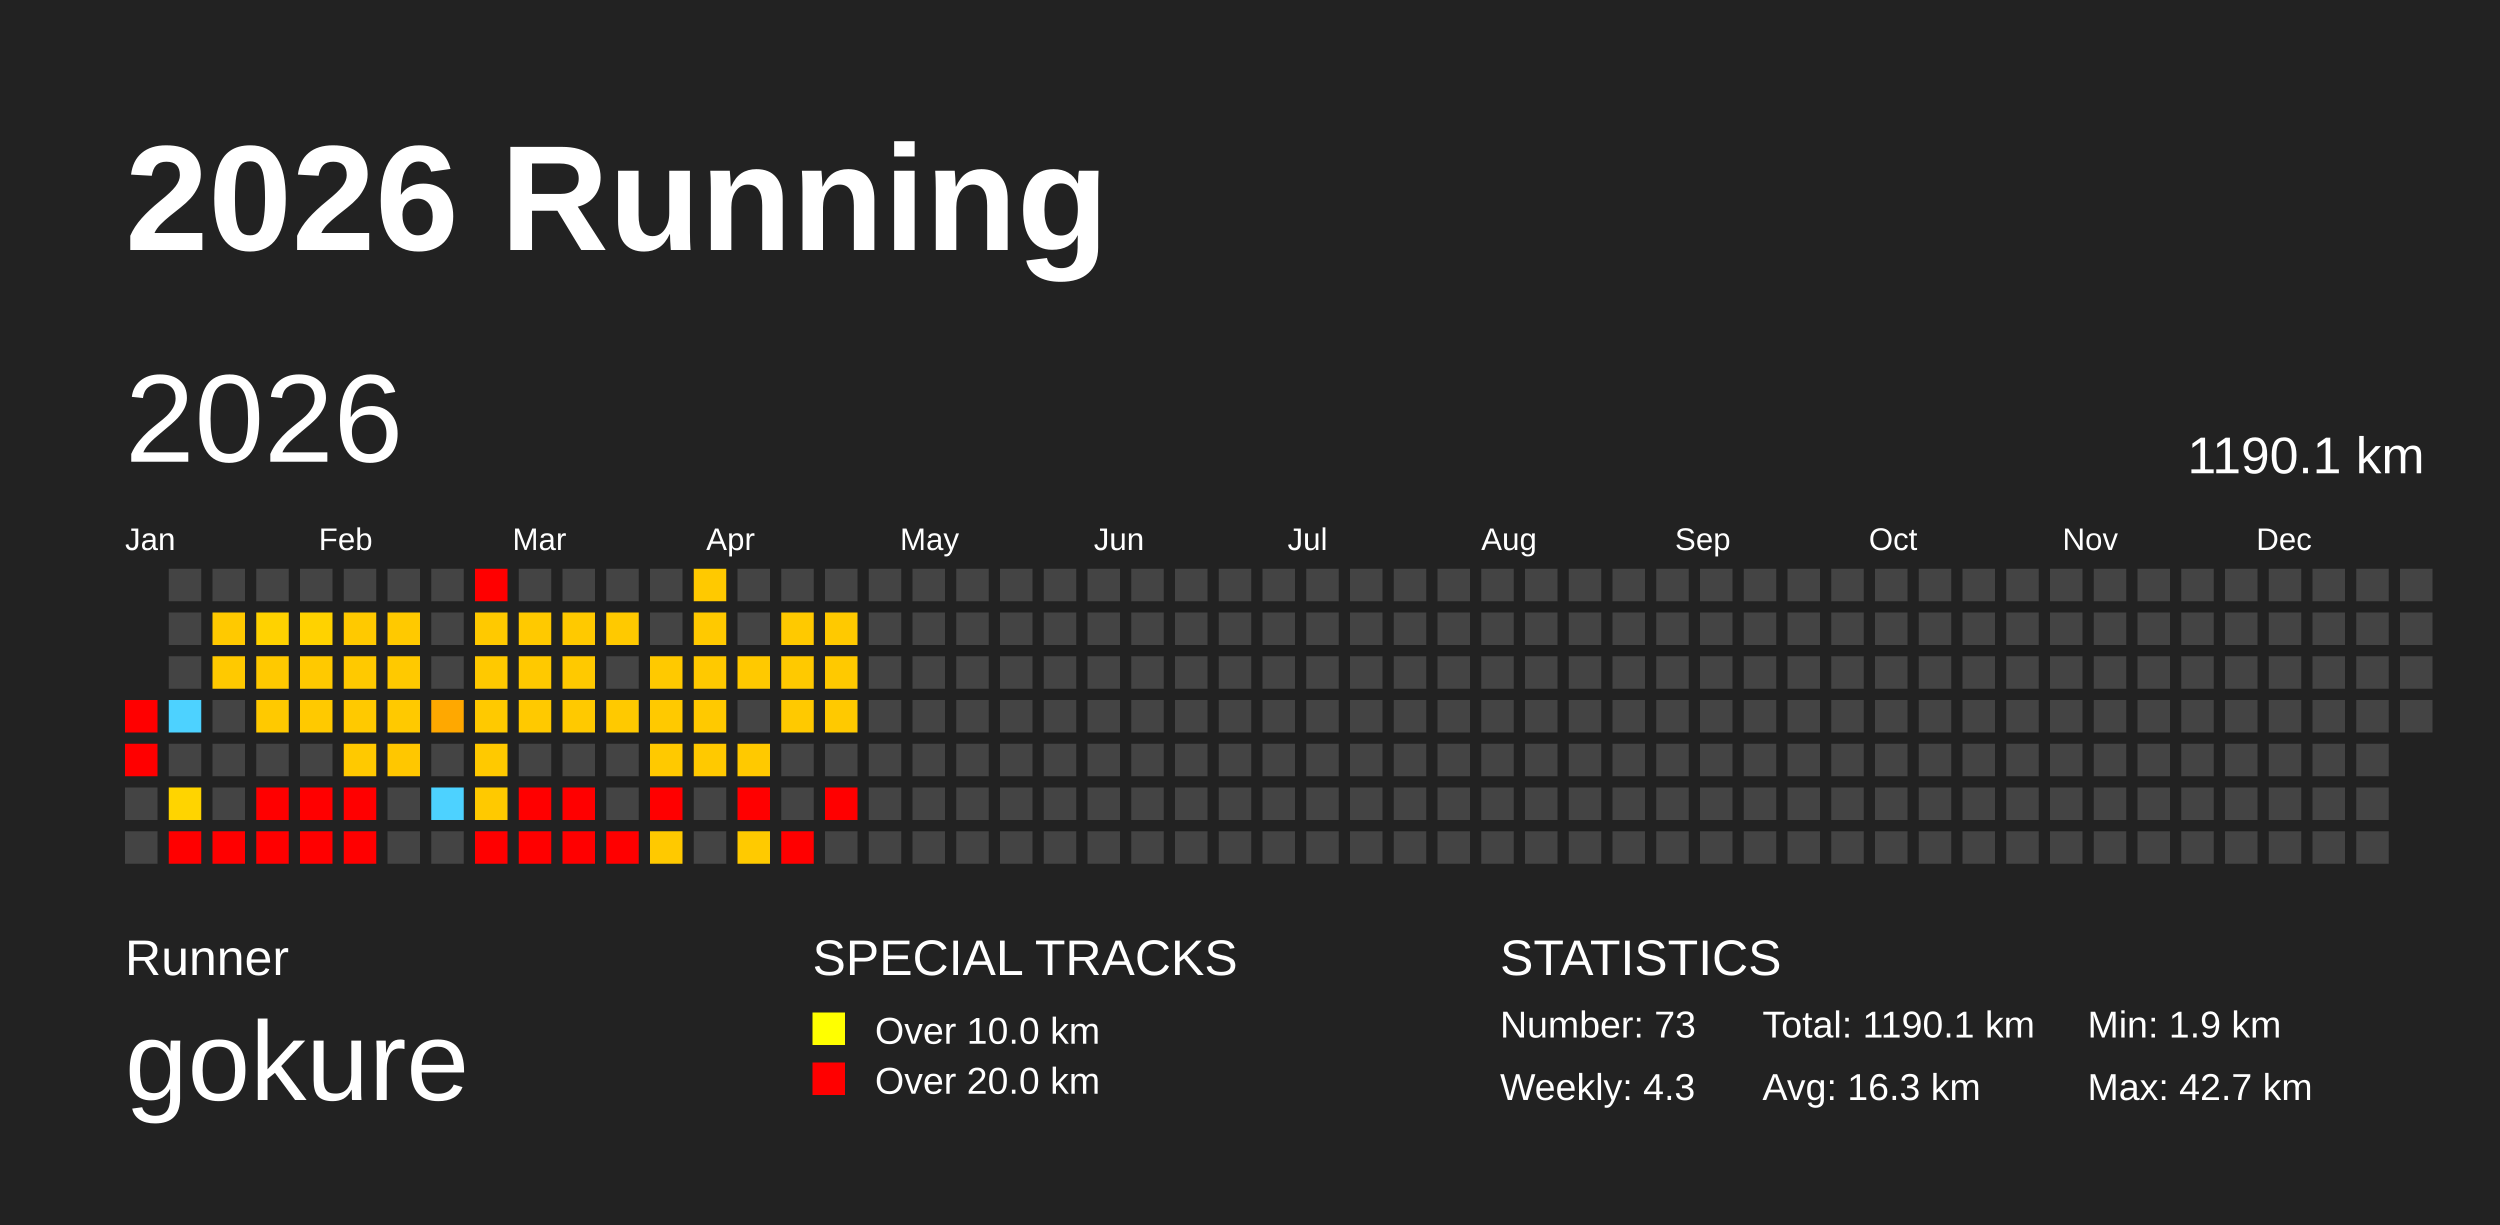
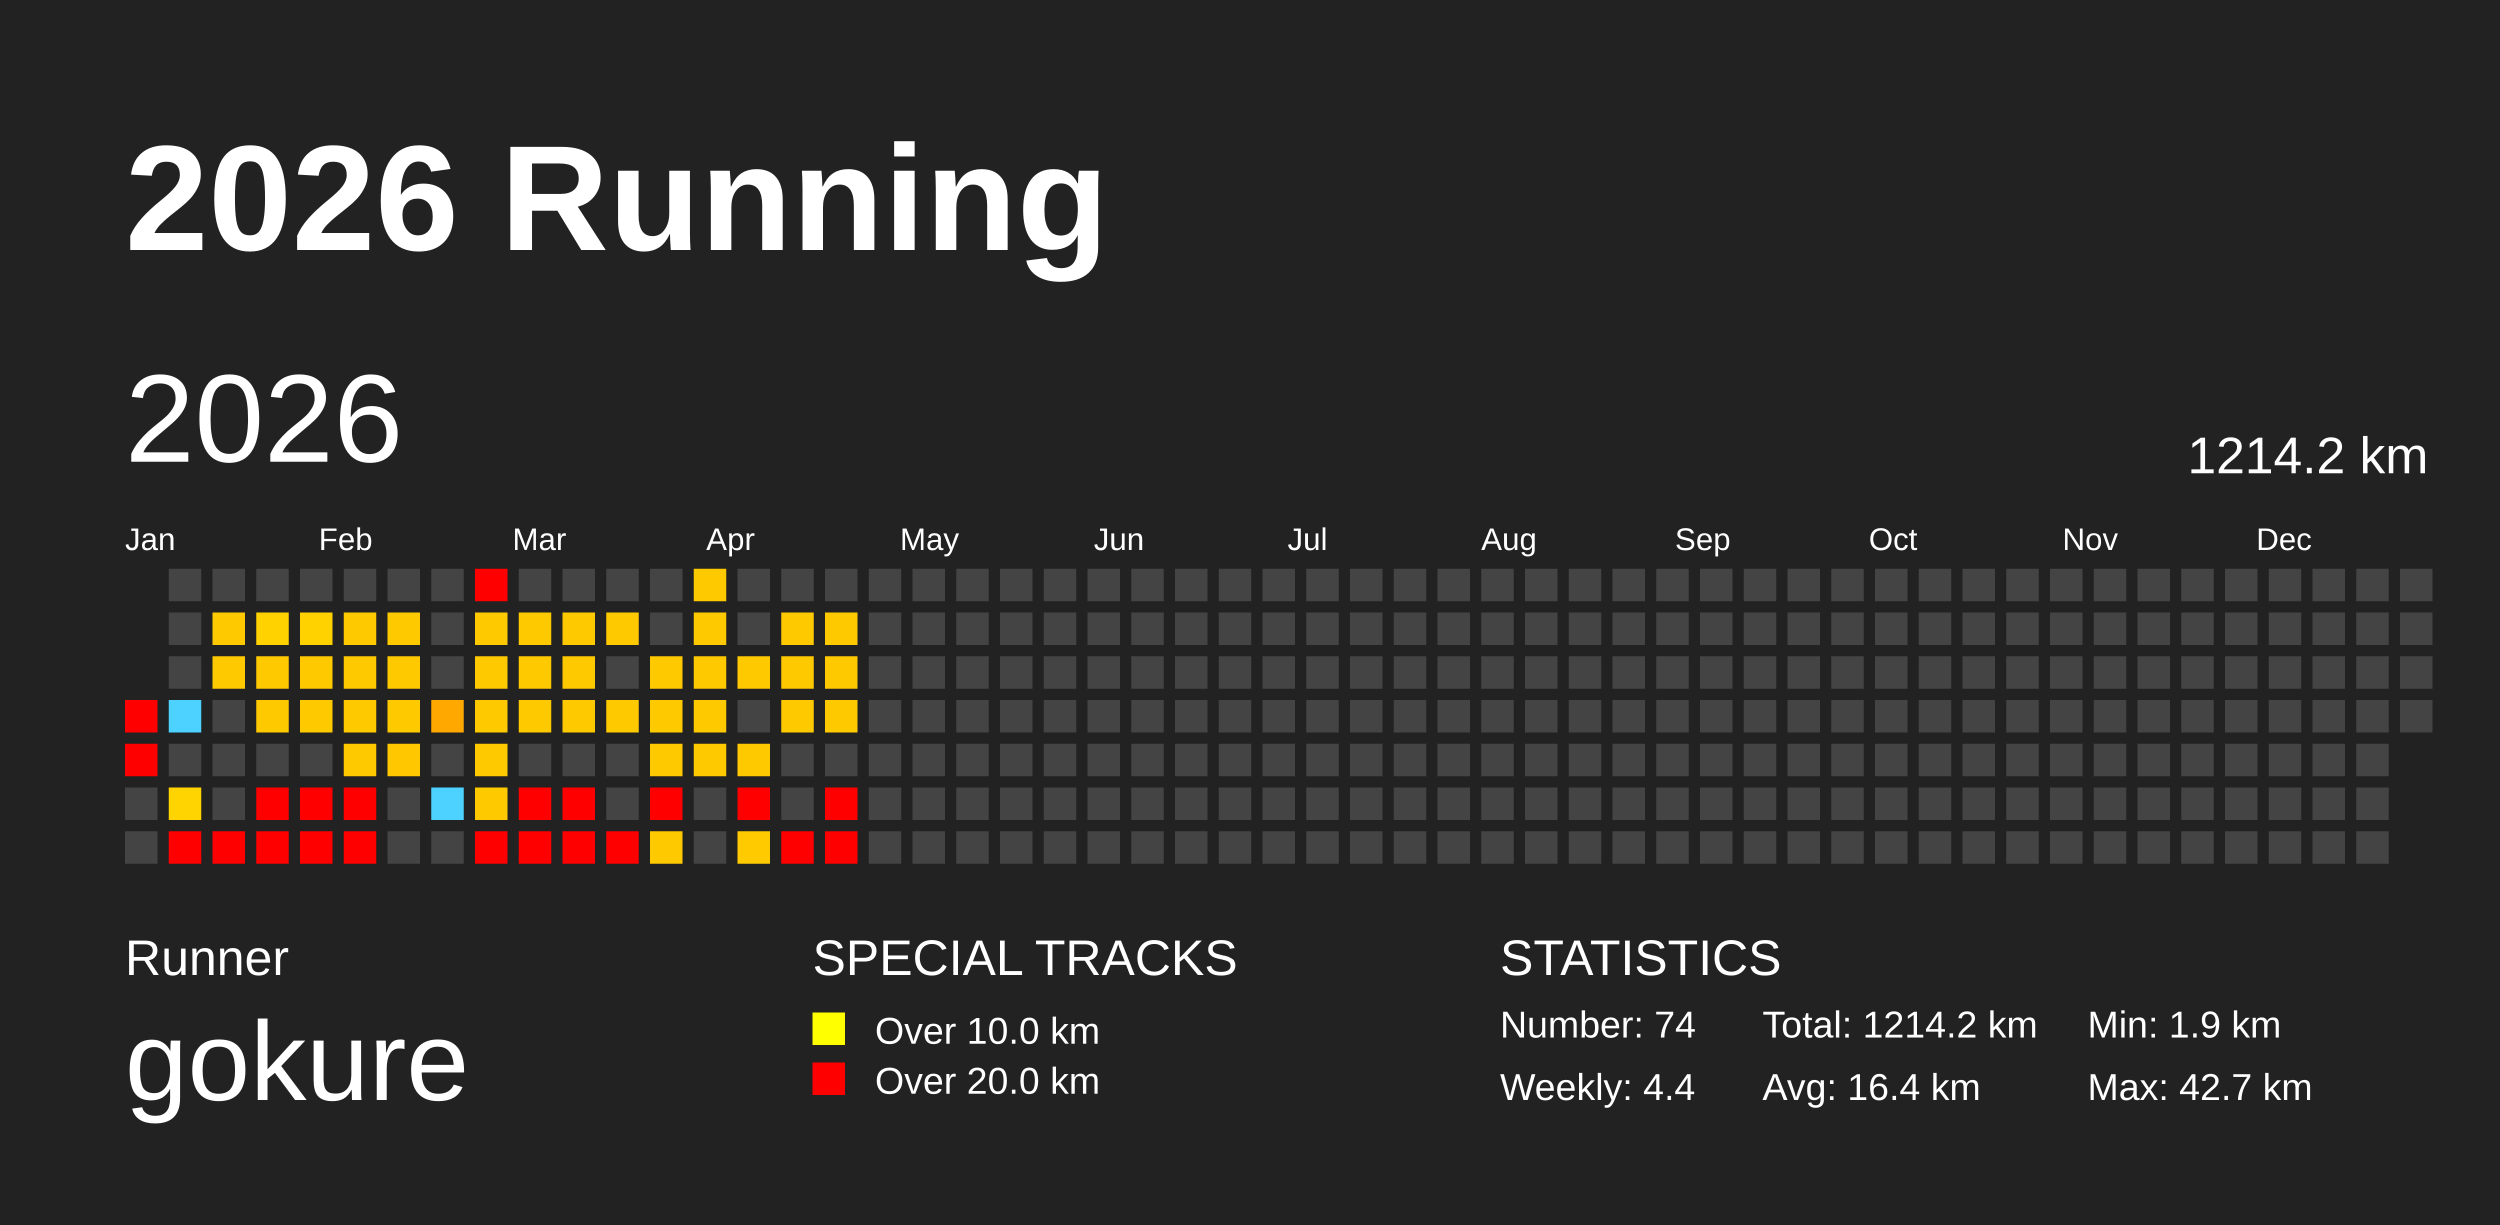
<svg xmlns="http://www.w3.org/2000/svg" baseProfile="full" height="98mm" version="1.1" viewBox="0,0,200,98" width="200mm">
  <defs />
  <rect fill="#222222" height="98" width="200" x="0" y="0" />
  <text fill="#FFFFFF" style="font-size:12px; font-family:Arial; font-weight:bold;" x="10" y="20">2026 Running</text>
  <text fill="#FFFFFF" style="font-size:4px; font-family:Arial" x="10" y="78">Runner</text>
  <text fill="#FFFFFF" style="font-size:9px; font-family:Arial" x="10" y="88">gokure</text>
  <text fill="#FFFFFF" style="font-size:4px; font-family:Arial" x="65" y="78">SPECIAL TRACKS</text>
  <rect fill="yellow" height="2.6" width="2.6" x="65" y="81" />
  <text fill="#FFFFFF" style="font-size:3px; font-family:Arial" x="70" y="83.5">Over 10.0 km</text>
  <rect fill="red" height="2.6" width="2.6" x="65" y="85" />
  <text fill="#FFFFFF" style="font-size:3px; font-family:Arial" x="70" y="87.5">Over 20.0 km</text>
  <text fill="#FFFFFF" style="font-size:4px; font-family:Arial" x="120" y="78">STATISTICS</text>
-   <text fill="#FFFFFF" style="font-size:3px; font-family:Arial" x="120" y="83">Number: 73</text>
-   <text fill="#FFFFFF" style="font-size:3px; font-family:Arial" x="120" y="88">Weekly: 4.3</text>
-   <text fill="#FFFFFF" style="font-size:3px; font-family:Arial" x="141" y="83">Total: 1190.1 km</text>
-   <text fill="#FFFFFF" style="font-size:3px; font-family:Arial" x="141" y="88">Avg: 16.3 km</text>
+   <text fill="#FFFFFF" style="font-size:3px; font-family:Arial" x="120" y="83">Number: 74</text>
+   <text fill="#FFFFFF" style="font-size:3px; font-family:Arial" x="120" y="88">Weekly: 4.4</text>
+   <text fill="#FFFFFF" style="font-size:3px; font-family:Arial" x="141" y="83">Total: 1214.2 km</text>
+   <text fill="#FFFFFF" style="font-size:3px; font-family:Arial" x="141" y="88">Avg: 16.4 km</text>
  <text fill="#FFFFFF" style="font-size:3px; font-family:Arial" x="167" y="83">Min: 1.9 km</text>
  <text fill="#FFFFFF" style="font-size:3px; font-family:Arial" x="167" y="88">Max: 42.7 km</text>
  <text dominant-baseline="hanging" fill="#FFFFFF" style="font-size:10.0px; font-family:Arial;" x="10" y="30">2026</text>
-   <text dominant-baseline="hanging" fill="#FFFFFF" style="font-size:4.125px; font-family:Arial;" x="175" y="35">1190.1 km</text>
+   <text dominant-baseline="hanging" fill="#FFFFFF" style="font-size:4.125px; font-family:Arial;" x="175" y="35">1214.2 km</text>
  <text fill="#FFFFFF" style="font-size:2.5px; font-family:Arial" x="10.0" y="44">Jan</text>
  <text fill="#FFFFFF" style="font-size:2.5px; font-family:Arial" x="25.5" y="44">Feb</text>
  <text fill="#FFFFFF" style="font-size:2.5px; font-family:Arial" x="41.0" y="44">Mar</text>
  <text fill="#FFFFFF" style="font-size:2.5px; font-family:Arial" x="56.5" y="44">Apr</text>
  <text fill="#FFFFFF" style="font-size:2.5px; font-family:Arial" x="72.0" y="44">May</text>
  <text fill="#FFFFFF" style="font-size:2.5px; font-family:Arial" x="87.5" y="44">Jun</text>
  <text fill="#FFFFFF" style="font-size:2.5px; font-family:Arial" x="103.0" y="44">Jul</text>
  <text fill="#FFFFFF" style="font-size:2.5px; font-family:Arial" x="118.5" y="44">Aug</text>
  <text fill="#FFFFFF" style="font-size:2.5px; font-family:Arial" x="134.0" y="44">Sep</text>
  <text fill="#FFFFFF" style="font-size:2.5px; font-family:Arial" x="149.5" y="44">Oct</text>
  <text fill="#FFFFFF" style="font-size:2.5px; font-family:Arial" x="165.0" y="44">Nov</text>
  <text fill="#FFFFFF" style="font-size:2.5px; font-family:Arial" x="180.5" y="44">Dec</text>
  <rect fill="red" height="2.6" width="2.6" x="10.0" y="56.0" />
  <rect fill="red" height="2.6" width="2.6" x="10.0" y="59.5" />
  <rect fill="#444444" height="2.6" width="2.6" x="10.0" y="63.0" />
  <rect fill="#444444" height="2.6" width="2.6" x="10.0" y="66.5" />
  <rect fill="#444444" height="2.6" width="2.6" x="13.5" y="45.5" />
  <rect fill="#444444" height="2.6" width="2.6" x="13.5" y="49.0" />
  <rect fill="#444444" height="2.6" width="2.6" x="13.5" y="52.5" />
  <rect fill="#4dd2ff" height="2.6" width="2.6" x="13.5" y="56.0" />
  <rect fill="#444444" height="2.6" width="2.6" x="13.5" y="59.5" />
  <rect fill="#ffd400" height="2.6" width="2.6" x="13.5" y="63.0" />
  <rect fill="red" height="2.6" width="2.6" x="13.5" y="66.5" />
  <rect fill="#444444" height="2.6" width="2.6" x="17.0" y="45.5" />
  <rect fill="#ffc900" height="2.6" width="2.6" x="17.0" y="49.0" />
  <rect fill="#ffc900" height="2.6" width="2.6" x="17.0" y="52.5" />
  <rect fill="#444444" height="2.6" width="2.6" x="17.0" y="56.0" />
  <rect fill="#444444" height="2.6" width="2.6" x="17.0" y="59.5" />
  <rect fill="#444444" height="2.6" width="2.6" x="17.0" y="63.0" />
  <rect fill="red" height="2.6" width="2.6" x="17.0" y="66.5" />
  <rect fill="#444444" height="2.6" width="2.6" x="20.5" y="45.5" />
  <rect fill="#ffd200" height="2.6" width="2.6" x="20.5" y="49.0" />
  <rect fill="#ffc900" height="2.6" width="2.6" x="20.5" y="52.5" />
  <rect fill="#ffc900" height="2.6" width="2.6" x="20.5" y="56.0" />
  <rect fill="#444444" height="2.6" width="2.6" x="20.5" y="59.5" />
  <rect fill="red" height="2.6" width="2.6" x="20.5" y="63.0" />
  <rect fill="red" height="2.6" width="2.6" x="20.5" y="66.5" />
  <rect fill="#444444" height="2.6" width="2.6" x="24.0" y="45.5" />
  <rect fill="#ffd200" height="2.6" width="2.6" x="24.0" y="49.0" />
  <rect fill="#ffc900" height="2.6" width="2.6" x="24.0" y="52.5" />
  <rect fill="#ffc900" height="2.6" width="2.6" x="24.0" y="56.0" />
  <rect fill="#444444" height="2.6" width="2.6" x="24.0" y="59.5" />
  <rect fill="red" height="2.6" width="2.6" x="24.0" y="63.0" />
  <rect fill="red" height="2.6" width="2.6" x="24.0" y="66.5" />
  <rect fill="#444444" height="2.6" width="2.6" x="27.5" y="45.5" />
  <rect fill="#ffc900" height="2.6" width="2.6" x="27.5" y="49.0" />
  <rect fill="#ffc900" height="2.6" width="2.6" x="27.5" y="52.5" />
  <rect fill="#ffc900" height="2.6" width="2.6" x="27.5" y="56.0" />
  <rect fill="#ffc900" height="2.6" width="2.6" x="27.5" y="59.5" />
  <rect fill="red" height="2.6" width="2.6" x="27.5" y="63.0" />
  <rect fill="red" height="2.6" width="2.6" x="27.5" y="66.5" />
  <rect fill="#444444" height="2.6" width="2.6" x="31.0" y="45.5" />
  <rect fill="#ffc900" height="2.6" width="2.6" x="31.0" y="49.0" />
  <rect fill="#ffc900" height="2.6" width="2.6" x="31.0" y="52.5" />
  <rect fill="#ffc900" height="2.6" width="2.6" x="31.0" y="56.0" />
  <rect fill="#ffc700" height="2.6" width="2.6" x="31.0" y="59.5" />
  <rect fill="#444444" height="2.6" width="2.6" x="31.0" y="63.0" />
  <rect fill="#444444" height="2.6" width="2.6" x="31.0" y="66.5" />
  <rect fill="#444444" height="2.6" width="2.6" x="34.5" y="45.5" />
  <rect fill="#444444" height="2.6" width="2.6" x="34.5" y="49.0" />
  <rect fill="#444444" height="2.6" width="2.6" x="34.5" y="52.5" />
  <rect fill="#ffa800" height="2.6" width="2.6" x="34.5" y="56.0" />
  <rect fill="#444444" height="2.6" width="2.6" x="34.5" y="59.5" />
  <rect fill="#4dd2ff" height="2.6" width="2.6" x="34.5" y="63.0" />
  <rect fill="#444444" height="2.6" width="2.6" x="34.5" y="66.5" />
  <rect fill="red" height="2.6" width="2.6" x="38.0" y="45.5" />
  <rect fill="#ffc900" height="2.6" width="2.6" x="38.0" y="49.0" />
  <rect fill="#ffc900" height="2.6" width="2.6" x="38.0" y="52.5" />
  <rect fill="#ffc900" height="2.6" width="2.6" x="38.0" y="56.0" />
  <rect fill="#ffc900" height="2.6" width="2.6" x="38.0" y="59.5" />
  <rect fill="#ffc900" height="2.6" width="2.6" x="38.0" y="63.0" />
  <rect fill="red" height="2.6" width="2.6" x="38.0" y="66.5" />
  <rect fill="#444444" height="2.6" width="2.6" x="41.5" y="45.5" />
  <rect fill="#ffc900" height="2.6" width="2.6" x="41.5" y="49.0" />
  <rect fill="#ffc900" height="2.6" width="2.6" x="41.5" y="52.5" />
  <rect fill="#ffc900" height="2.6" width="2.6" x="41.5" y="56.0" />
  <rect fill="#444444" height="2.6" width="2.6" x="41.5" y="59.5" />
  <rect fill="red" height="2.6" width="2.6" x="41.5" y="63.0" />
  <rect fill="red" height="2.6" width="2.6" x="41.5" y="66.5" />
  <rect fill="#444444" height="2.6" width="2.6" x="45.0" y="45.5" />
  <rect fill="#ffc900" height="2.6" width="2.6" x="45.0" y="49.0" />
  <rect fill="#ffc900" height="2.6" width="2.6" x="45.0" y="52.5" />
  <rect fill="#ffc900" height="2.6" width="2.6" x="45.0" y="56.0" />
  <rect fill="#444444" height="2.6" width="2.6" x="45.0" y="59.5" />
  <rect fill="red" height="2.6" width="2.6" x="45.0" y="63.0" />
  <rect fill="red" height="2.6" width="2.6" x="45.0" y="66.5" />
  <rect fill="#444444" height="2.6" width="2.6" x="48.5" y="45.5" />
  <rect fill="#ffc900" height="2.6" width="2.6" x="48.5" y="49.0" />
  <rect fill="#444444" height="2.6" width="2.6" x="48.5" y="52.5" />
  <rect fill="#ffc900" height="2.6" width="2.6" x="48.5" y="56.0" />
  <rect fill="#444444" height="2.6" width="2.6" x="48.5" y="59.5" />
  <rect fill="#444444" height="2.6" width="2.6" x="48.5" y="63.0" />
  <rect fill="red" height="2.6" width="2.6" x="48.5" y="66.5" />
  <rect fill="#444444" height="2.6" width="2.6" x="52.0" y="45.5" />
  <rect fill="#444444" height="2.6" width="2.6" x="52.0" y="49.0" />
  <rect fill="#ffc900" height="2.6" width="2.6" x="52.0" y="52.5" />
  <rect fill="#ffc900" height="2.6" width="2.6" x="52.0" y="56.0" />
  <rect fill="#ffc900" height="2.6" width="2.6" x="52.0" y="59.5" />
  <rect fill="red" height="2.6" width="2.6" x="52.0" y="63.0" />
  <rect fill="#ffc900" height="2.6" width="2.6" x="52.0" y="66.5" />
  <rect fill="#ffc900" height="2.6" width="2.6" x="55.5" y="45.5" />
  <rect fill="#ffc900" height="2.6" width="2.6" x="55.5" y="49.0" />
  <rect fill="#ffc900" height="2.6" width="2.6" x="55.5" y="52.5" />
  <rect fill="#ffc900" height="2.6" width="2.6" x="55.5" y="56.0" />
  <rect fill="#ffc900" height="2.6" width="2.6" x="55.5" y="59.5" />
  <rect fill="#444444" height="2.6" width="2.6" x="55.5" y="63.0" />
  <rect fill="#444444" height="2.6" width="2.6" x="55.5" y="66.5" />
  <rect fill="#444444" height="2.6" width="2.6" x="59.0" y="45.5" />
  <rect fill="#444444" height="2.6" width="2.6" x="59.0" y="49.0" />
  <rect fill="#ffc900" height="2.6" width="2.6" x="59.0" y="52.5" />
  <rect fill="#444444" height="2.6" width="2.6" x="59.0" y="56.0" />
  <rect fill="#ffc900" height="2.6" width="2.6" x="59.0" y="59.5" />
  <rect fill="red" height="2.6" width="2.6" x="59.0" y="63.0" />
  <rect fill="#ffca00" height="2.6" width="2.6" x="59.0" y="66.5" />
  <rect fill="#444444" height="2.6" width="2.6" x="62.5" y="45.5" />
  <rect fill="#ffc900" height="2.6" width="2.6" x="62.5" y="49.0" />
  <rect fill="#ffc900" height="2.6" width="2.6" x="62.5" y="52.5" />
  <rect fill="#ffc900" height="2.6" width="2.6" x="62.5" y="56.0" />
  <rect fill="#444444" height="2.6" width="2.6" x="62.5" y="59.5" />
  <rect fill="#444444" height="2.6" width="2.6" x="62.5" y="63.0" />
  <rect fill="red" height="2.6" width="2.6" x="62.5" y="66.5" />
  <rect fill="#444444" height="2.6" width="2.6" x="66.0" y="45.5" />
  <rect fill="#ffc900" height="2.6" width="2.6" x="66.0" y="49.0" />
  <rect fill="#ffc900" height="2.6" width="2.6" x="66.0" y="52.5" />
  <rect fill="#ffc900" height="2.6" width="2.6" x="66.0" y="56.0" />
  <rect fill="#444444" height="2.6" width="2.6" x="66.0" y="59.5" />
  <rect fill="red" height="2.6" width="2.6" x="66.0" y="63.0" />
-   <rect fill="#444444" height="2.6" width="2.6" x="66.0" y="66.5" />
+   <rect fill="red" height="2.6" width="2.6" x="66.0" y="66.5" />
  <rect fill="#444444" height="2.6" width="2.6" x="69.5" y="45.5" />
  <rect fill="#444444" height="2.6" width="2.6" x="69.5" y="49.0" />
  <rect fill="#444444" height="2.6" width="2.6" x="69.5" y="52.5" />
  <rect fill="#444444" height="2.6" width="2.6" x="69.5" y="56.0" />
  <rect fill="#444444" height="2.6" width="2.6" x="69.5" y="59.5" />
  <rect fill="#444444" height="2.6" width="2.6" x="69.5" y="63.0" />
  <rect fill="#444444" height="2.6" width="2.6" x="69.5" y="66.5" />
  <rect fill="#444444" height="2.6" width="2.6" x="73.0" y="45.5" />
  <rect fill="#444444" height="2.6" width="2.6" x="73.0" y="49.0" />
  <rect fill="#444444" height="2.6" width="2.6" x="73.0" y="52.5" />
  <rect fill="#444444" height="2.6" width="2.6" x="73.0" y="56.0" />
  <rect fill="#444444" height="2.6" width="2.6" x="73.0" y="59.5" />
  <rect fill="#444444" height="2.6" width="2.6" x="73.0" y="63.0" />
  <rect fill="#444444" height="2.6" width="2.6" x="73.0" y="66.5" />
  <rect fill="#444444" height="2.6" width="2.6" x="76.5" y="45.5" />
  <rect fill="#444444" height="2.6" width="2.6" x="76.5" y="49.0" />
  <rect fill="#444444" height="2.6" width="2.6" x="76.5" y="52.5" />
  <rect fill="#444444" height="2.6" width="2.6" x="76.5" y="56.0" />
  <rect fill="#444444" height="2.6" width="2.6" x="76.5" y="59.5" />
  <rect fill="#444444" height="2.6" width="2.6" x="76.5" y="63.0" />
  <rect fill="#444444" height="2.6" width="2.6" x="76.5" y="66.5" />
  <rect fill="#444444" height="2.6" width="2.6" x="80.0" y="45.5" />
  <rect fill="#444444" height="2.6" width="2.6" x="80.0" y="49.0" />
  <rect fill="#444444" height="2.6" width="2.6" x="80.0" y="52.5" />
  <rect fill="#444444" height="2.6" width="2.6" x="80.0" y="56.0" />
  <rect fill="#444444" height="2.6" width="2.6" x="80.0" y="59.5" />
  <rect fill="#444444" height="2.6" width="2.6" x="80.0" y="63.0" />
  <rect fill="#444444" height="2.6" width="2.6" x="80.0" y="66.5" />
  <rect fill="#444444" height="2.6" width="2.6" x="83.5" y="45.5" />
  <rect fill="#444444" height="2.6" width="2.6" x="83.5" y="49.0" />
  <rect fill="#444444" height="2.6" width="2.6" x="83.5" y="52.5" />
  <rect fill="#444444" height="2.6" width="2.6" x="83.5" y="56.0" />
  <rect fill="#444444" height="2.6" width="2.6" x="83.5" y="59.5" />
  <rect fill="#444444" height="2.6" width="2.6" x="83.5" y="63.0" />
  <rect fill="#444444" height="2.6" width="2.6" x="83.5" y="66.5" />
  <rect fill="#444444" height="2.6" width="2.6" x="87.0" y="45.5" />
  <rect fill="#444444" height="2.6" width="2.6" x="87.0" y="49.0" />
  <rect fill="#444444" height="2.6" width="2.6" x="87.0" y="52.5" />
  <rect fill="#444444" height="2.6" width="2.6" x="87.0" y="56.0" />
  <rect fill="#444444" height="2.6" width="2.6" x="87.0" y="59.5" />
  <rect fill="#444444" height="2.6" width="2.6" x="87.0" y="63.0" />
  <rect fill="#444444" height="2.6" width="2.6" x="87.0" y="66.5" />
  <rect fill="#444444" height="2.6" width="2.6" x="90.5" y="45.5" />
  <rect fill="#444444" height="2.6" width="2.6" x="90.5" y="49.0" />
  <rect fill="#444444" height="2.6" width="2.6" x="90.5" y="52.5" />
  <rect fill="#444444" height="2.6" width="2.6" x="90.5" y="56.0" />
  <rect fill="#444444" height="2.6" width="2.6" x="90.5" y="59.5" />
  <rect fill="#444444" height="2.6" width="2.6" x="90.5" y="63.0" />
  <rect fill="#444444" height="2.6" width="2.6" x="90.5" y="66.5" />
  <rect fill="#444444" height="2.6" width="2.6" x="94.0" y="45.5" />
  <rect fill="#444444" height="2.6" width="2.6" x="94.0" y="49.0" />
  <rect fill="#444444" height="2.6" width="2.6" x="94.0" y="52.5" />
  <rect fill="#444444" height="2.6" width="2.6" x="94.0" y="56.0" />
  <rect fill="#444444" height="2.6" width="2.6" x="94.0" y="59.5" />
  <rect fill="#444444" height="2.6" width="2.6" x="94.0" y="63.0" />
  <rect fill="#444444" height="2.6" width="2.6" x="94.0" y="66.5" />
  <rect fill="#444444" height="2.6" width="2.6" x="97.5" y="45.5" />
  <rect fill="#444444" height="2.6" width="2.6" x="97.5" y="49.0" />
  <rect fill="#444444" height="2.6" width="2.6" x="97.5" y="52.5" />
  <rect fill="#444444" height="2.6" width="2.6" x="97.5" y="56.0" />
  <rect fill="#444444" height="2.6" width="2.6" x="97.5" y="59.5" />
  <rect fill="#444444" height="2.6" width="2.6" x="97.5" y="63.0" />
  <rect fill="#444444" height="2.6" width="2.6" x="97.5" y="66.5" />
  <rect fill="#444444" height="2.6" width="2.6" x="101.0" y="45.5" />
  <rect fill="#444444" height="2.6" width="2.6" x="101.0" y="49.0" />
  <rect fill="#444444" height="2.6" width="2.6" x="101.0" y="52.5" />
  <rect fill="#444444" height="2.6" width="2.6" x="101.0" y="56.0" />
  <rect fill="#444444" height="2.6" width="2.6" x="101.0" y="59.5" />
  <rect fill="#444444" height="2.6" width="2.6" x="101.0" y="63.0" />
  <rect fill="#444444" height="2.6" width="2.6" x="101.0" y="66.5" />
  <rect fill="#444444" height="2.6" width="2.6" x="104.5" y="45.5" />
  <rect fill="#444444" height="2.6" width="2.6" x="104.5" y="49.0" />
  <rect fill="#444444" height="2.6" width="2.6" x="104.5" y="52.5" />
  <rect fill="#444444" height="2.6" width="2.6" x="104.5" y="56.0" />
  <rect fill="#444444" height="2.6" width="2.6" x="104.5" y="59.5" />
  <rect fill="#444444" height="2.6" width="2.6" x="104.5" y="63.0" />
  <rect fill="#444444" height="2.6" width="2.6" x="104.5" y="66.5" />
  <rect fill="#444444" height="2.6" width="2.6" x="108.0" y="45.5" />
  <rect fill="#444444" height="2.6" width="2.6" x="108.0" y="49.0" />
  <rect fill="#444444" height="2.6" width="2.6" x="108.0" y="52.5" />
  <rect fill="#444444" height="2.6" width="2.6" x="108.0" y="56.0" />
  <rect fill="#444444" height="2.6" width="2.6" x="108.0" y="59.5" />
  <rect fill="#444444" height="2.6" width="2.6" x="108.0" y="63.0" />
  <rect fill="#444444" height="2.6" width="2.6" x="108.0" y="66.5" />
  <rect fill="#444444" height="2.6" width="2.6" x="111.5" y="45.5" />
  <rect fill="#444444" height="2.6" width="2.6" x="111.5" y="49.0" />
  <rect fill="#444444" height="2.6" width="2.6" x="111.5" y="52.5" />
  <rect fill="#444444" height="2.6" width="2.6" x="111.5" y="56.0" />
  <rect fill="#444444" height="2.6" width="2.6" x="111.5" y="59.5" />
  <rect fill="#444444" height="2.6" width="2.6" x="111.5" y="63.0" />
  <rect fill="#444444" height="2.6" width="2.6" x="111.5" y="66.5" />
  <rect fill="#444444" height="2.6" width="2.6" x="115.0" y="45.5" />
  <rect fill="#444444" height="2.6" width="2.6" x="115.0" y="49.0" />
  <rect fill="#444444" height="2.6" width="2.6" x="115.0" y="52.5" />
  <rect fill="#444444" height="2.6" width="2.6" x="115.0" y="56.0" />
  <rect fill="#444444" height="2.6" width="2.6" x="115.0" y="59.5" />
  <rect fill="#444444" height="2.6" width="2.6" x="115.0" y="63.0" />
  <rect fill="#444444" height="2.6" width="2.6" x="115.0" y="66.5" />
  <rect fill="#444444" height="2.6" width="2.6" x="118.5" y="45.5" />
  <rect fill="#444444" height="2.6" width="2.6" x="118.5" y="49.0" />
  <rect fill="#444444" height="2.6" width="2.6" x="118.5" y="52.5" />
  <rect fill="#444444" height="2.6" width="2.6" x="118.5" y="56.0" />
  <rect fill="#444444" height="2.6" width="2.6" x="118.5" y="59.5" />
  <rect fill="#444444" height="2.6" width="2.6" x="118.5" y="63.0" />
  <rect fill="#444444" height="2.6" width="2.6" x="118.5" y="66.5" />
  <rect fill="#444444" height="2.6" width="2.6" x="122.0" y="45.5" />
  <rect fill="#444444" height="2.6" width="2.6" x="122.0" y="49.0" />
  <rect fill="#444444" height="2.6" width="2.6" x="122.0" y="52.5" />
  <rect fill="#444444" height="2.6" width="2.6" x="122.0" y="56.0" />
  <rect fill="#444444" height="2.6" width="2.6" x="122.0" y="59.5" />
  <rect fill="#444444" height="2.6" width="2.6" x="122.0" y="63.0" />
  <rect fill="#444444" height="2.6" width="2.6" x="122.0" y="66.5" />
  <rect fill="#444444" height="2.6" width="2.6" x="125.5" y="45.5" />
  <rect fill="#444444" height="2.6" width="2.6" x="125.5" y="49.0" />
  <rect fill="#444444" height="2.6" width="2.6" x="125.5" y="52.5" />
  <rect fill="#444444" height="2.6" width="2.6" x="125.5" y="56.0" />
  <rect fill="#444444" height="2.6" width="2.6" x="125.5" y="59.5" />
  <rect fill="#444444" height="2.6" width="2.6" x="125.5" y="63.0" />
  <rect fill="#444444" height="2.6" width="2.6" x="125.5" y="66.5" />
  <rect fill="#444444" height="2.6" width="2.6" x="129.0" y="45.5" />
  <rect fill="#444444" height="2.6" width="2.6" x="129.0" y="49.0" />
  <rect fill="#444444" height="2.6" width="2.6" x="129.0" y="52.5" />
  <rect fill="#444444" height="2.6" width="2.6" x="129.0" y="56.0" />
  <rect fill="#444444" height="2.6" width="2.6" x="129.0" y="59.5" />
  <rect fill="#444444" height="2.6" width="2.6" x="129.0" y="63.0" />
  <rect fill="#444444" height="2.6" width="2.6" x="129.0" y="66.5" />
  <rect fill="#444444" height="2.6" width="2.6" x="132.5" y="45.5" />
  <rect fill="#444444" height="2.6" width="2.6" x="132.5" y="49.0" />
  <rect fill="#444444" height="2.6" width="2.6" x="132.5" y="52.5" />
  <rect fill="#444444" height="2.6" width="2.6" x="132.5" y="56.0" />
  <rect fill="#444444" height="2.6" width="2.6" x="132.5" y="59.5" />
  <rect fill="#444444" height="2.6" width="2.6" x="132.5" y="63.0" />
  <rect fill="#444444" height="2.6" width="2.6" x="132.5" y="66.5" />
  <rect fill="#444444" height="2.6" width="2.6" x="136.0" y="45.5" />
  <rect fill="#444444" height="2.6" width="2.6" x="136.0" y="49.0" />
  <rect fill="#444444" height="2.6" width="2.6" x="136.0" y="52.5" />
  <rect fill="#444444" height="2.6" width="2.6" x="136.0" y="56.0" />
  <rect fill="#444444" height="2.6" width="2.6" x="136.0" y="59.5" />
  <rect fill="#444444" height="2.6" width="2.6" x="136.0" y="63.0" />
  <rect fill="#444444" height="2.6" width="2.6" x="136.0" y="66.5" />
  <rect fill="#444444" height="2.6" width="2.6" x="139.5" y="45.5" />
  <rect fill="#444444" height="2.6" width="2.6" x="139.5" y="49.0" />
  <rect fill="#444444" height="2.6" width="2.6" x="139.5" y="52.5" />
  <rect fill="#444444" height="2.6" width="2.6" x="139.5" y="56.0" />
  <rect fill="#444444" height="2.6" width="2.6" x="139.5" y="59.5" />
  <rect fill="#444444" height="2.6" width="2.6" x="139.5" y="63.0" />
  <rect fill="#444444" height="2.6" width="2.6" x="139.5" y="66.5" />
  <rect fill="#444444" height="2.6" width="2.6" x="143.0" y="45.5" />
  <rect fill="#444444" height="2.6" width="2.6" x="143.0" y="49.0" />
  <rect fill="#444444" height="2.6" width="2.6" x="143.0" y="52.5" />
  <rect fill="#444444" height="2.6" width="2.6" x="143.0" y="56.0" />
  <rect fill="#444444" height="2.6" width="2.6" x="143.0" y="59.5" />
  <rect fill="#444444" height="2.6" width="2.6" x="143.0" y="63.0" />
  <rect fill="#444444" height="2.6" width="2.6" x="143.0" y="66.5" />
  <rect fill="#444444" height="2.6" width="2.6" x="146.5" y="45.5" />
  <rect fill="#444444" height="2.6" width="2.6" x="146.5" y="49.0" />
  <rect fill="#444444" height="2.6" width="2.6" x="146.5" y="52.5" />
  <rect fill="#444444" height="2.6" width="2.6" x="146.5" y="56.0" />
  <rect fill="#444444" height="2.6" width="2.6" x="146.5" y="59.5" />
  <rect fill="#444444" height="2.6" width="2.6" x="146.5" y="63.0" />
  <rect fill="#444444" height="2.6" width="2.6" x="146.5" y="66.5" />
  <rect fill="#444444" height="2.6" width="2.6" x="150.0" y="45.5" />
  <rect fill="#444444" height="2.6" width="2.6" x="150.0" y="49.0" />
  <rect fill="#444444" height="2.6" width="2.6" x="150.0" y="52.5" />
  <rect fill="#444444" height="2.6" width="2.6" x="150.0" y="56.0" />
  <rect fill="#444444" height="2.6" width="2.6" x="150.0" y="59.5" />
  <rect fill="#444444" height="2.6" width="2.6" x="150.0" y="63.0" />
  <rect fill="#444444" height="2.6" width="2.6" x="150.0" y="66.5" />
  <rect fill="#444444" height="2.6" width="2.6" x="153.5" y="45.5" />
  <rect fill="#444444" height="2.6" width="2.6" x="153.5" y="49.0" />
  <rect fill="#444444" height="2.6" width="2.6" x="153.5" y="52.5" />
  <rect fill="#444444" height="2.6" width="2.6" x="153.5" y="56.0" />
  <rect fill="#444444" height="2.6" width="2.6" x="153.5" y="59.5" />
  <rect fill="#444444" height="2.6" width="2.6" x="153.5" y="63.0" />
  <rect fill="#444444" height="2.6" width="2.6" x="153.5" y="66.5" />
  <rect fill="#444444" height="2.6" width="2.6" x="157.0" y="45.5" />
  <rect fill="#444444" height="2.6" width="2.6" x="157.0" y="49.0" />
  <rect fill="#444444" height="2.6" width="2.6" x="157.0" y="52.5" />
  <rect fill="#444444" height="2.6" width="2.6" x="157.0" y="56.0" />
  <rect fill="#444444" height="2.6" width="2.6" x="157.0" y="59.5" />
  <rect fill="#444444" height="2.6" width="2.6" x="157.0" y="63.0" />
  <rect fill="#444444" height="2.6" width="2.6" x="157.0" y="66.5" />
  <rect fill="#444444" height="2.6" width="2.6" x="160.5" y="45.5" />
  <rect fill="#444444" height="2.6" width="2.6" x="160.5" y="49.0" />
  <rect fill="#444444" height="2.6" width="2.6" x="160.5" y="52.5" />
  <rect fill="#444444" height="2.6" width="2.6" x="160.5" y="56.0" />
  <rect fill="#444444" height="2.6" width="2.6" x="160.5" y="59.5" />
  <rect fill="#444444" height="2.6" width="2.6" x="160.5" y="63.0" />
  <rect fill="#444444" height="2.6" width="2.6" x="160.5" y="66.5" />
  <rect fill="#444444" height="2.6" width="2.6" x="164.0" y="45.5" />
  <rect fill="#444444" height="2.6" width="2.6" x="164.0" y="49.0" />
  <rect fill="#444444" height="2.6" width="2.6" x="164.0" y="52.5" />
  <rect fill="#444444" height="2.6" width="2.6" x="164.0" y="56.0" />
  <rect fill="#444444" height="2.6" width="2.6" x="164.0" y="59.5" />
  <rect fill="#444444" height="2.6" width="2.6" x="164.0" y="63.0" />
  <rect fill="#444444" height="2.6" width="2.6" x="164.0" y="66.5" />
  <rect fill="#444444" height="2.6" width="2.6" x="167.5" y="45.5" />
  <rect fill="#444444" height="2.6" width="2.6" x="167.5" y="49.0" />
  <rect fill="#444444" height="2.6" width="2.6" x="167.5" y="52.5" />
  <rect fill="#444444" height="2.6" width="2.6" x="167.5" y="56.0" />
  <rect fill="#444444" height="2.6" width="2.6" x="167.5" y="59.5" />
  <rect fill="#444444" height="2.6" width="2.6" x="167.5" y="63.0" />
  <rect fill="#444444" height="2.6" width="2.6" x="167.5" y="66.5" />
  <rect fill="#444444" height="2.6" width="2.6" x="171.0" y="45.5" />
  <rect fill="#444444" height="2.6" width="2.6" x="171.0" y="49.0" />
  <rect fill="#444444" height="2.6" width="2.6" x="171.0" y="52.5" />
  <rect fill="#444444" height="2.6" width="2.6" x="171.0" y="56.0" />
  <rect fill="#444444" height="2.6" width="2.6" x="171.0" y="59.5" />
  <rect fill="#444444" height="2.6" width="2.6" x="171.0" y="63.0" />
  <rect fill="#444444" height="2.6" width="2.6" x="171.0" y="66.5" />
  <rect fill="#444444" height="2.6" width="2.6" x="174.5" y="45.5" />
  <rect fill="#444444" height="2.6" width="2.6" x="174.5" y="49.0" />
  <rect fill="#444444" height="2.6" width="2.6" x="174.5" y="52.5" />
  <rect fill="#444444" height="2.6" width="2.6" x="174.5" y="56.0" />
  <rect fill="#444444" height="2.6" width="2.6" x="174.5" y="59.5" />
  <rect fill="#444444" height="2.6" width="2.6" x="174.5" y="63.0" />
  <rect fill="#444444" height="2.6" width="2.6" x="174.5" y="66.5" />
  <rect fill="#444444" height="2.6" width="2.6" x="178.0" y="45.5" />
  <rect fill="#444444" height="2.6" width="2.6" x="178.0" y="49.0" />
  <rect fill="#444444" height="2.6" width="2.6" x="178.0" y="52.5" />
  <rect fill="#444444" height="2.6" width="2.6" x="178.0" y="56.0" />
  <rect fill="#444444" height="2.6" width="2.6" x="178.0" y="59.5" />
  <rect fill="#444444" height="2.6" width="2.6" x="178.0" y="63.0" />
  <rect fill="#444444" height="2.6" width="2.6" x="178.0" y="66.5" />
  <rect fill="#444444" height="2.6" width="2.6" x="181.5" y="45.5" />
  <rect fill="#444444" height="2.6" width="2.6" x="181.5" y="49.0" />
  <rect fill="#444444" height="2.6" width="2.6" x="181.5" y="52.5" />
  <rect fill="#444444" height="2.6" width="2.6" x="181.5" y="56.0" />
  <rect fill="#444444" height="2.6" width="2.6" x="181.5" y="59.5" />
  <rect fill="#444444" height="2.6" width="2.6" x="181.5" y="63.0" />
  <rect fill="#444444" height="2.6" width="2.6" x="181.5" y="66.5" />
  <rect fill="#444444" height="2.6" width="2.6" x="185.0" y="45.5" />
  <rect fill="#444444" height="2.6" width="2.6" x="185.0" y="49.0" />
  <rect fill="#444444" height="2.6" width="2.6" x="185.0" y="52.5" />
  <rect fill="#444444" height="2.6" width="2.6" x="185.0" y="56.0" />
  <rect fill="#444444" height="2.6" width="2.6" x="185.0" y="59.5" />
  <rect fill="#444444" height="2.6" width="2.6" x="185.0" y="63.0" />
  <rect fill="#444444" height="2.6" width="2.6" x="185.0" y="66.5" />
  <rect fill="#444444" height="2.6" width="2.6" x="188.5" y="45.5" />
  <rect fill="#444444" height="2.6" width="2.6" x="188.5" y="49.0" />
  <rect fill="#444444" height="2.6" width="2.6" x="188.5" y="52.5" />
  <rect fill="#444444" height="2.6" width="2.6" x="188.5" y="56.0" />
  <rect fill="#444444" height="2.6" width="2.6" x="188.5" y="59.5" />
  <rect fill="#444444" height="2.6" width="2.6" x="188.5" y="63.0" />
  <rect fill="#444444" height="2.6" width="2.6" x="188.5" y="66.5" />
  <rect fill="#444444" height="2.6" width="2.6" x="192.0" y="45.5" />
  <rect fill="#444444" height="2.6" width="2.6" x="192.0" y="49.0" />
  <rect fill="#444444" height="2.6" width="2.6" x="192.0" y="52.5" />
  <rect fill="#444444" height="2.6" width="2.6" x="192.0" y="56.0" />
</svg>
